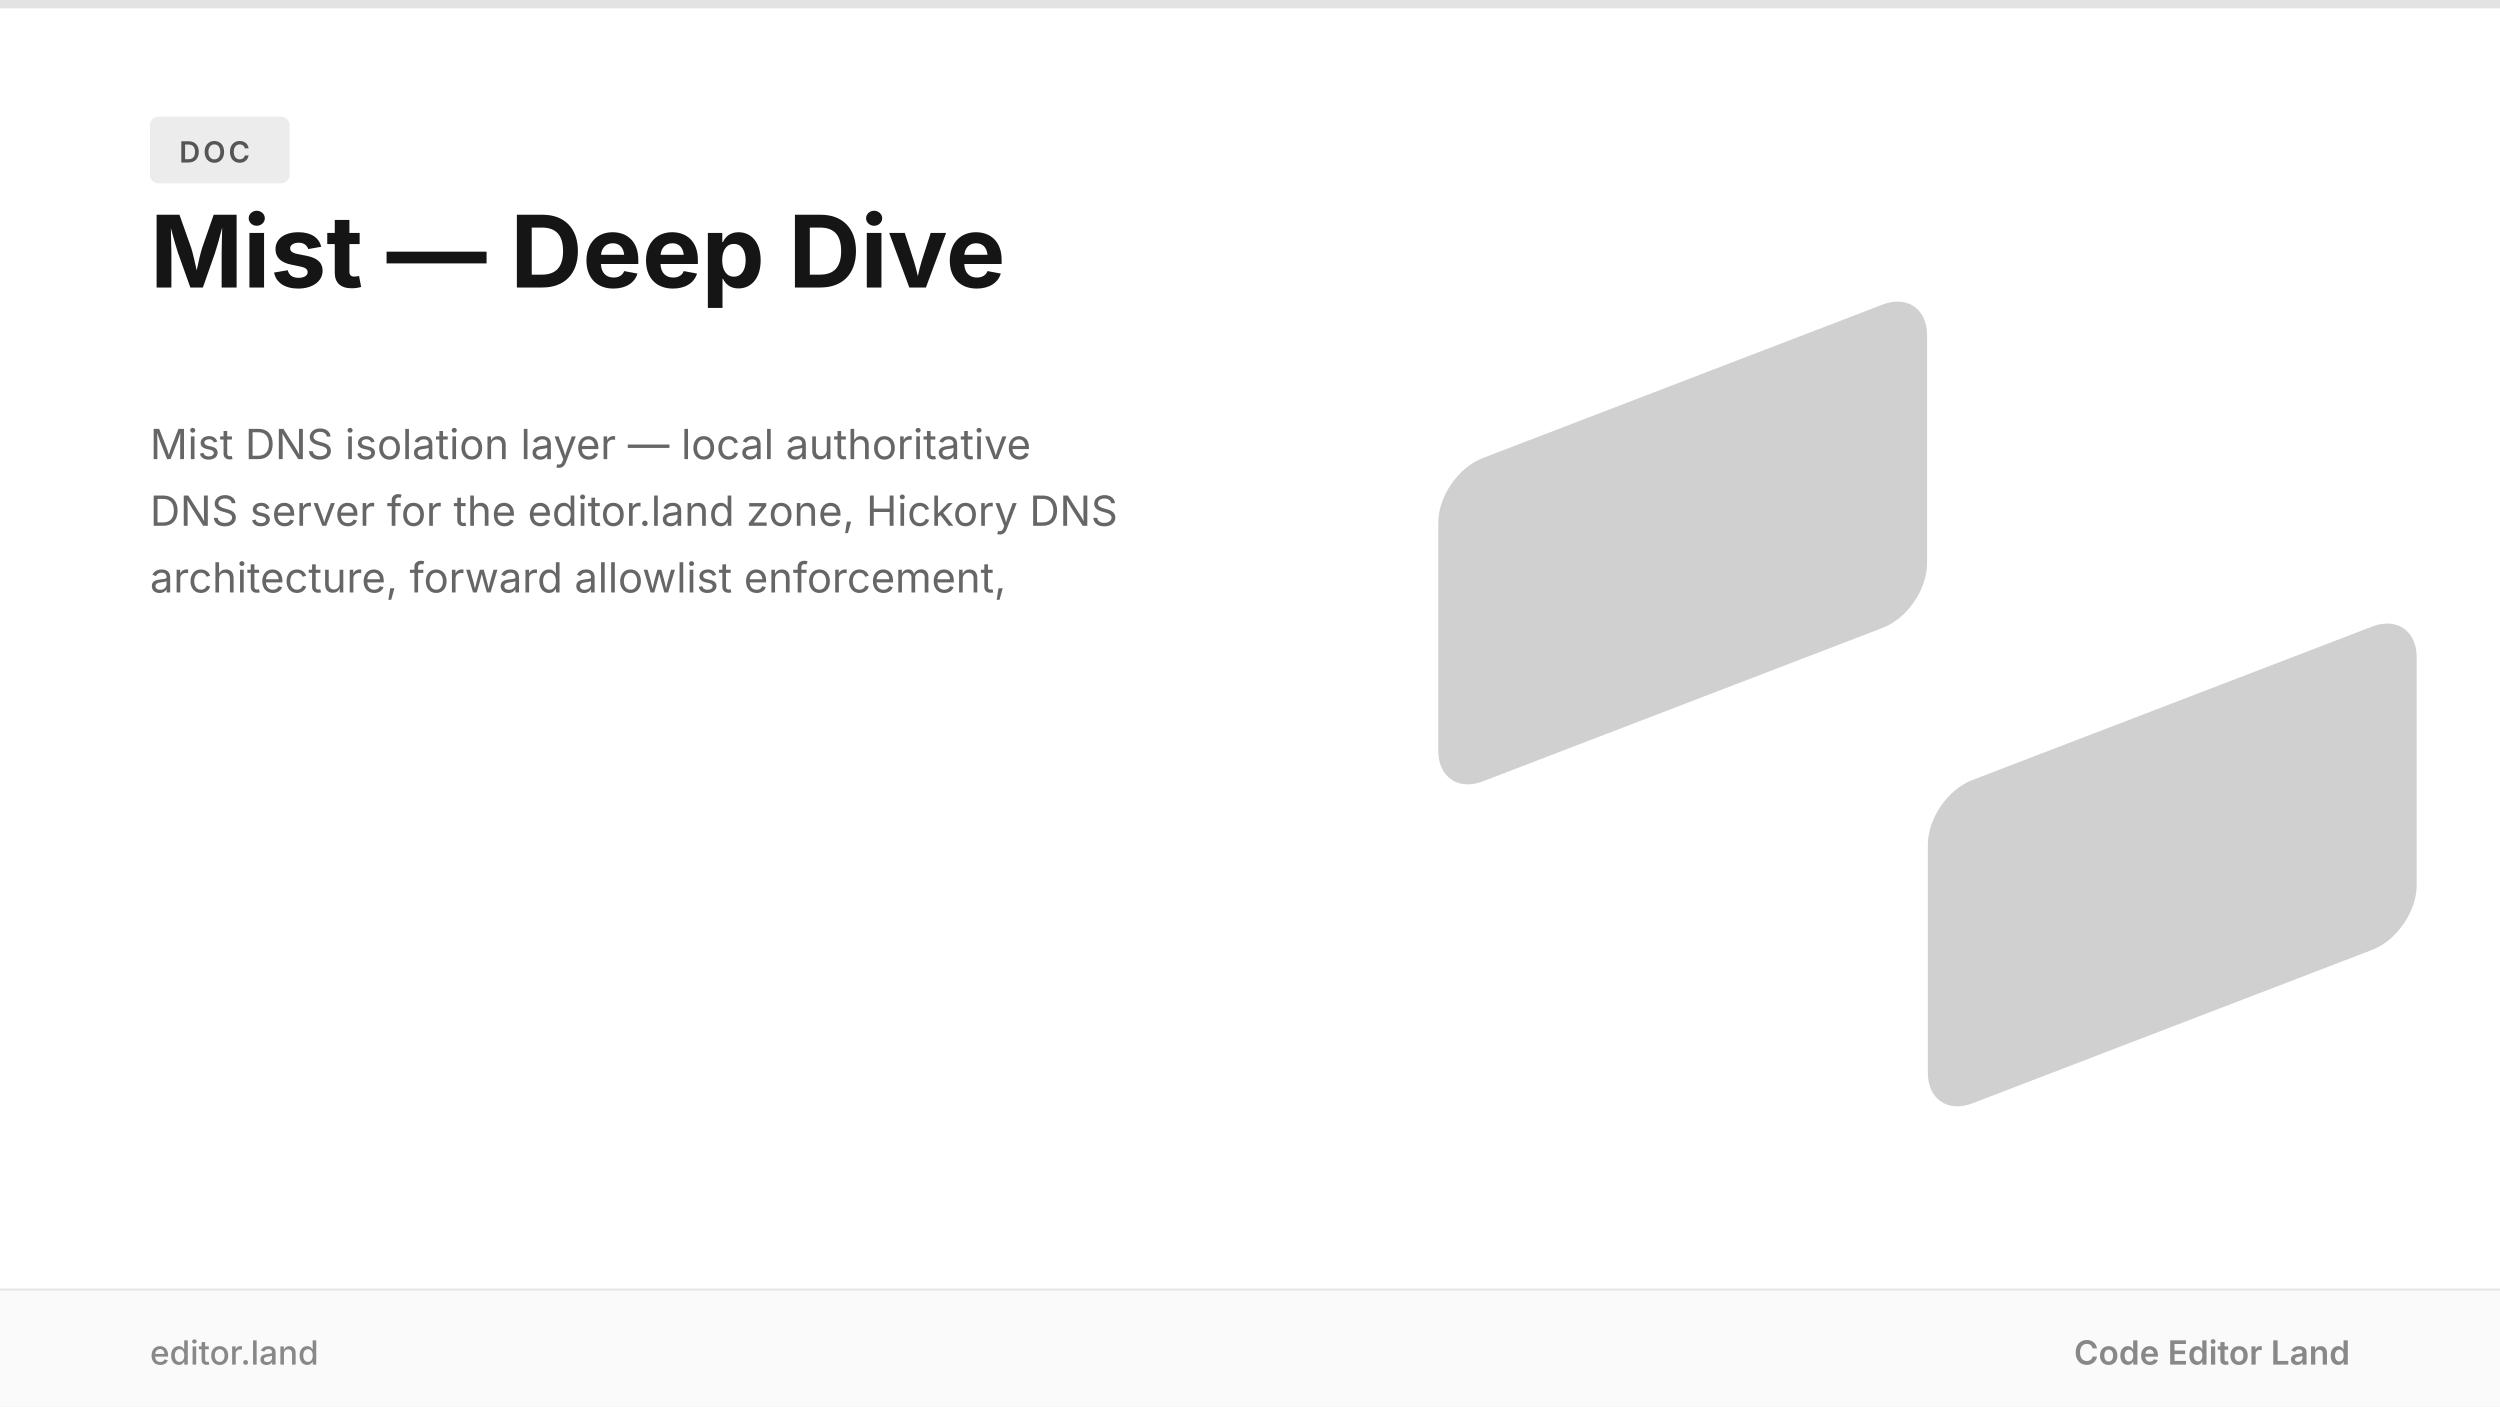
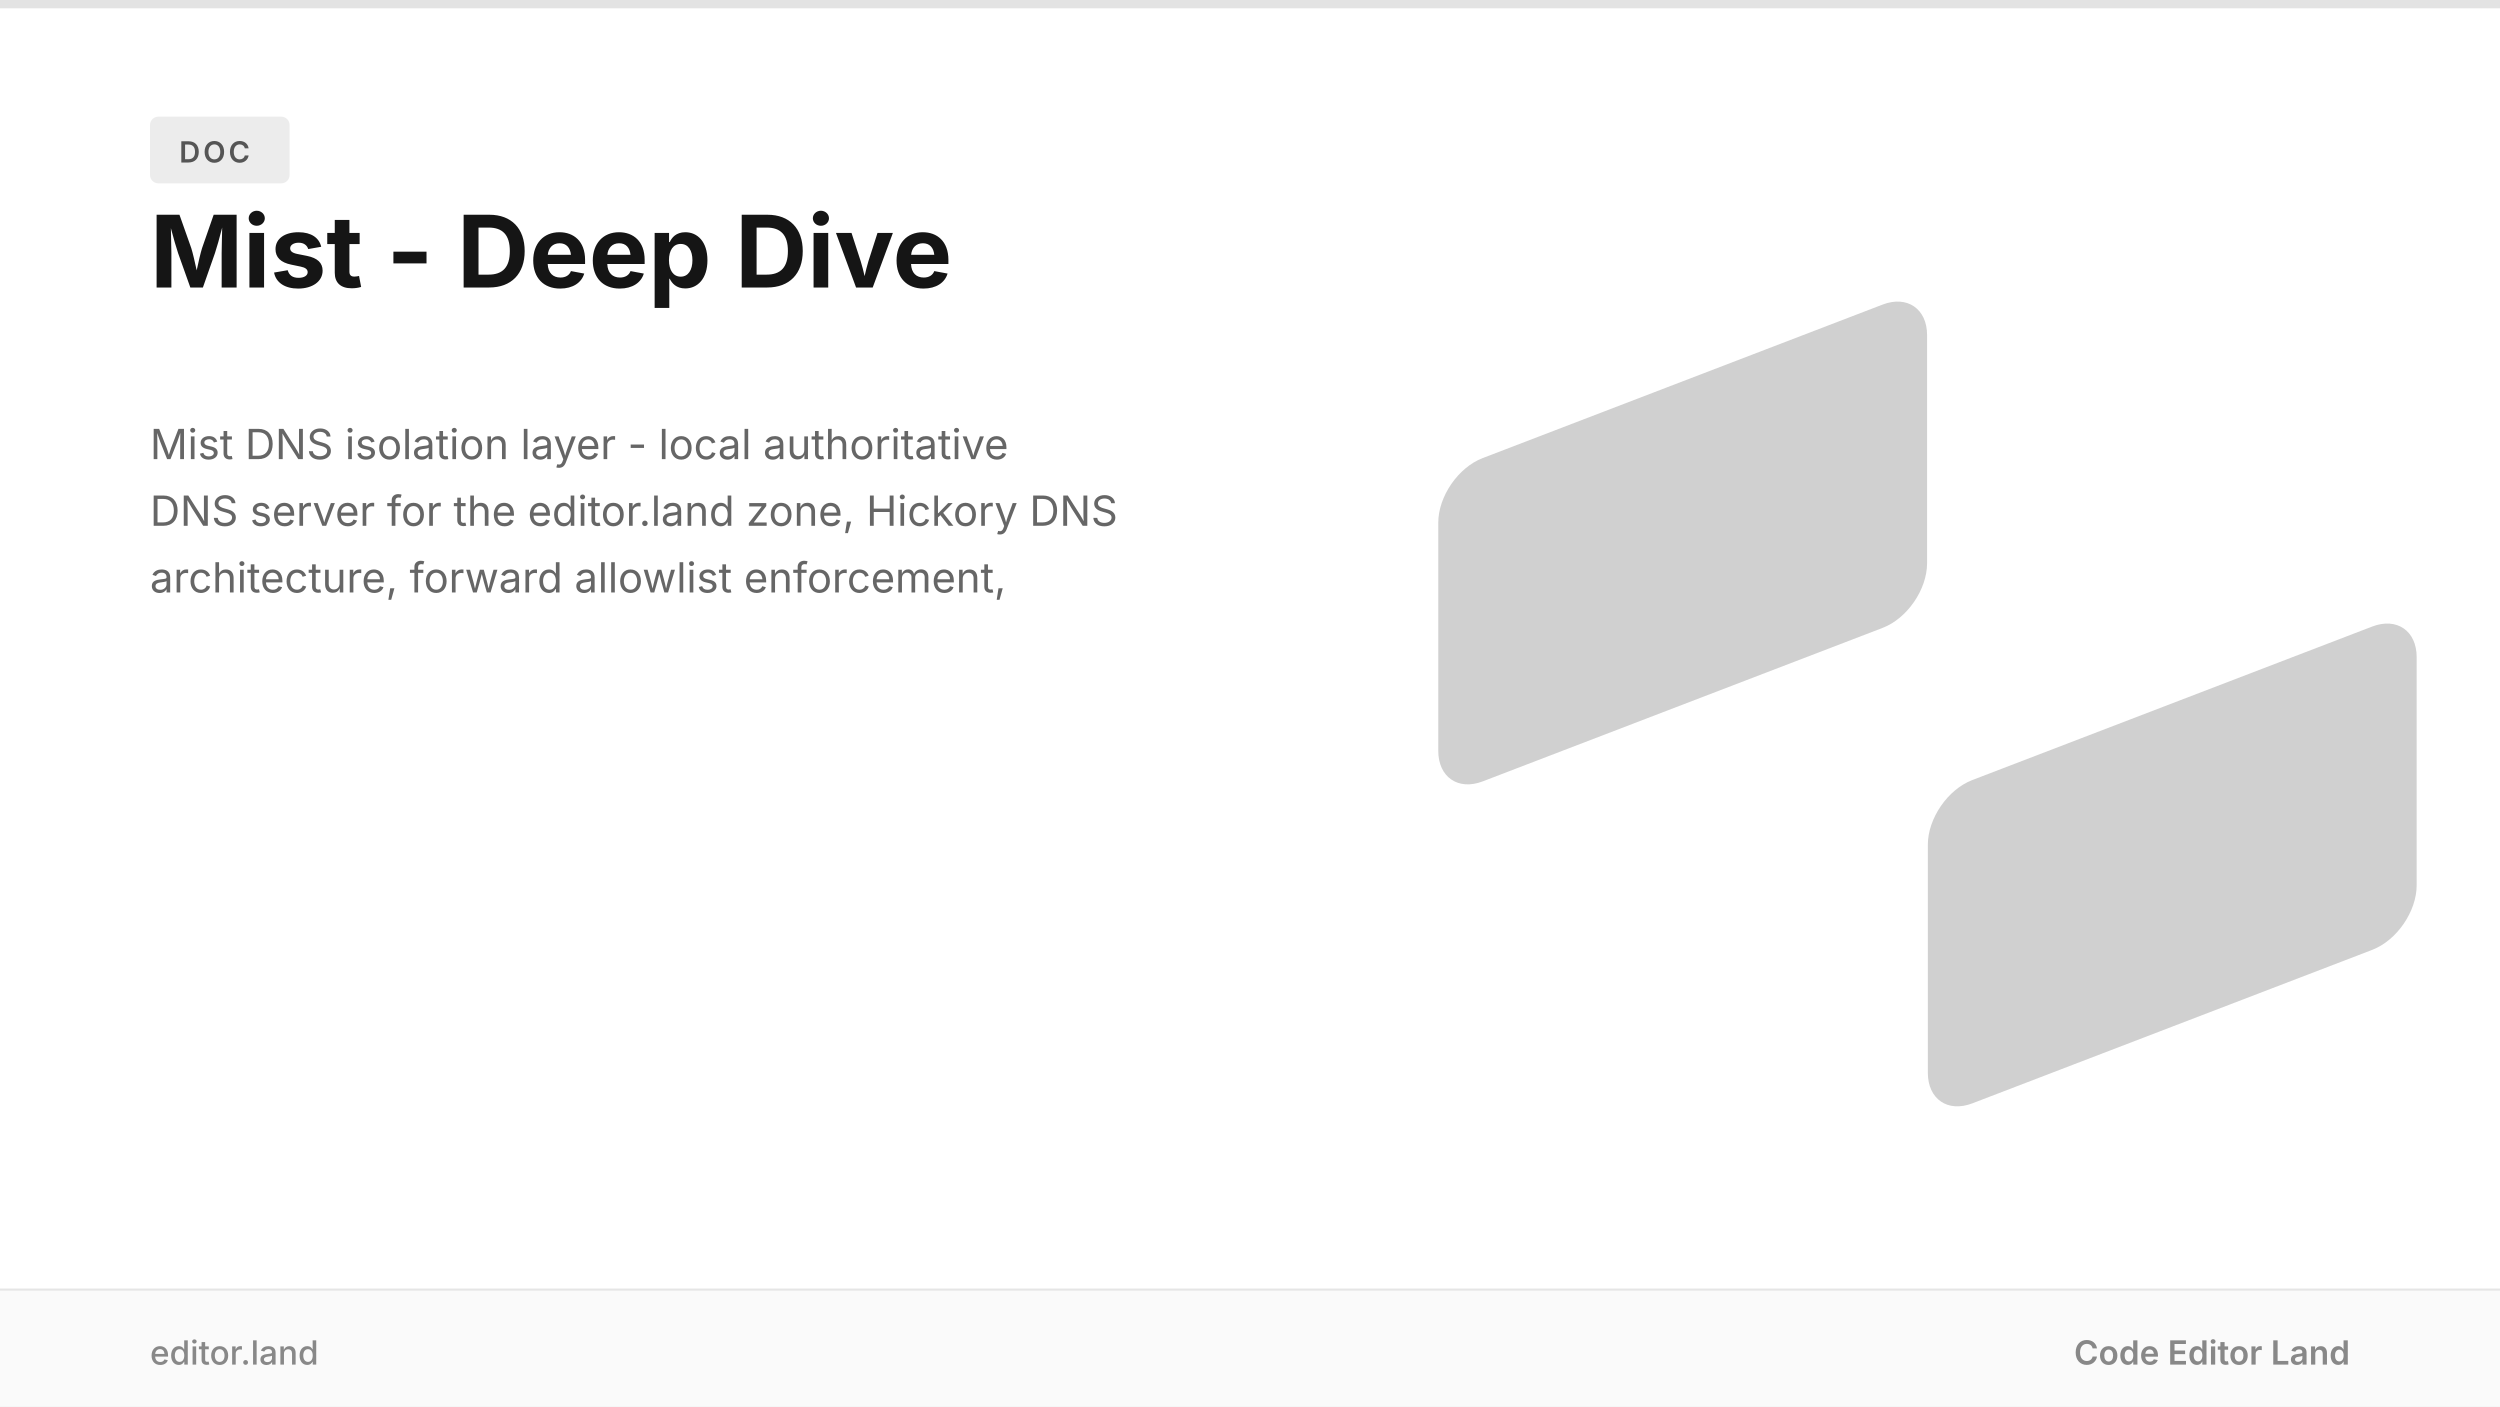
<svg xmlns="http://www.w3.org/2000/svg" width="1200" height="675" viewBox="0 0 1200 675">
  <path fill="#fff" d="M0 0h1200v675H0z" />
  <path fill="#151515" fill-opacity=".12" d="M0 0h1200v4H0z" />
  <rect width="1005.28" height="620.771" fill="#151515" fill-opacity=".2" rx="91.389" transform="matrix(-.2334 .08959 0 .25 925 138)" />
  <rect width="1005.28" height="620.771" fill="#151515" fill-opacity=".2" rx="91.389" transform="matrix(-.2334 .08959 0 .25 1160 292.55)" />
  <rect width="67" height="32" x="72" y="56" fill="#151515" fill-opacity=".08" rx="4" />
  <text x="86" y="78" fill="#555" font-family="system-ui, -apple-system, 'Segoe UI', sans-serif" font-size="14" font-weight="600" letter-spacing=".1em">DOC</text>
-   <text x="72" y="138" fill="#151515" font-family="system-ui, -apple-system, 'Segoe UI', sans-serif" font-size="48" font-weight="700">Mist — Deep Dive</text>
-   <text x="72" y="220.4" fill="#666" font-family="system-ui, -apple-system, 'Segoe UI', sans-serif" font-size="20" font-weight="400">Mist DNS isolation layer — local authoritative</text>
+   <text x="72" y="138" fill="#151515" font-family="system-ui, -apple-system, 'Segoe UI', sans-serif" font-size="48" font-weight="700">Mist - Deep Dive</text>
+   <text x="72" y="220.4" fill="#666" font-family="system-ui, -apple-system, 'Segoe UI', sans-serif" font-size="20" font-weight="400">Mist DNS isolation layer - local authoritative</text>
  <text x="72" y="252.4" fill="#666" font-family="system-ui, -apple-system, 'Segoe UI', sans-serif" font-size="20" font-weight="400">DNS server for the editor.land zone, Hickory DNS</text>
  <text x="72" y="284.4" fill="#666" font-family="system-ui, -apple-system, 'Segoe UI', sans-serif" font-size="20" font-weight="400">architecture, forward allowlist enforcement,</text>
  <path fill="#fafafa" d="M0 619h1200v56H0z" />
  <path stroke="#e5e5e5" d="M0 619h1200" />
  <text x="72" y="655" fill="#888" font-family="system-ui, -apple-system, 'Segoe UI', sans-serif" font-size="16" font-weight="500">editor.land</text>
  <text x="1128" y="655" fill="#888" font-family="system-ui, -apple-system, 'Segoe UI', sans-serif" font-size="16" font-weight="600" text-anchor="end">Code Editor Land</text>
</svg>
